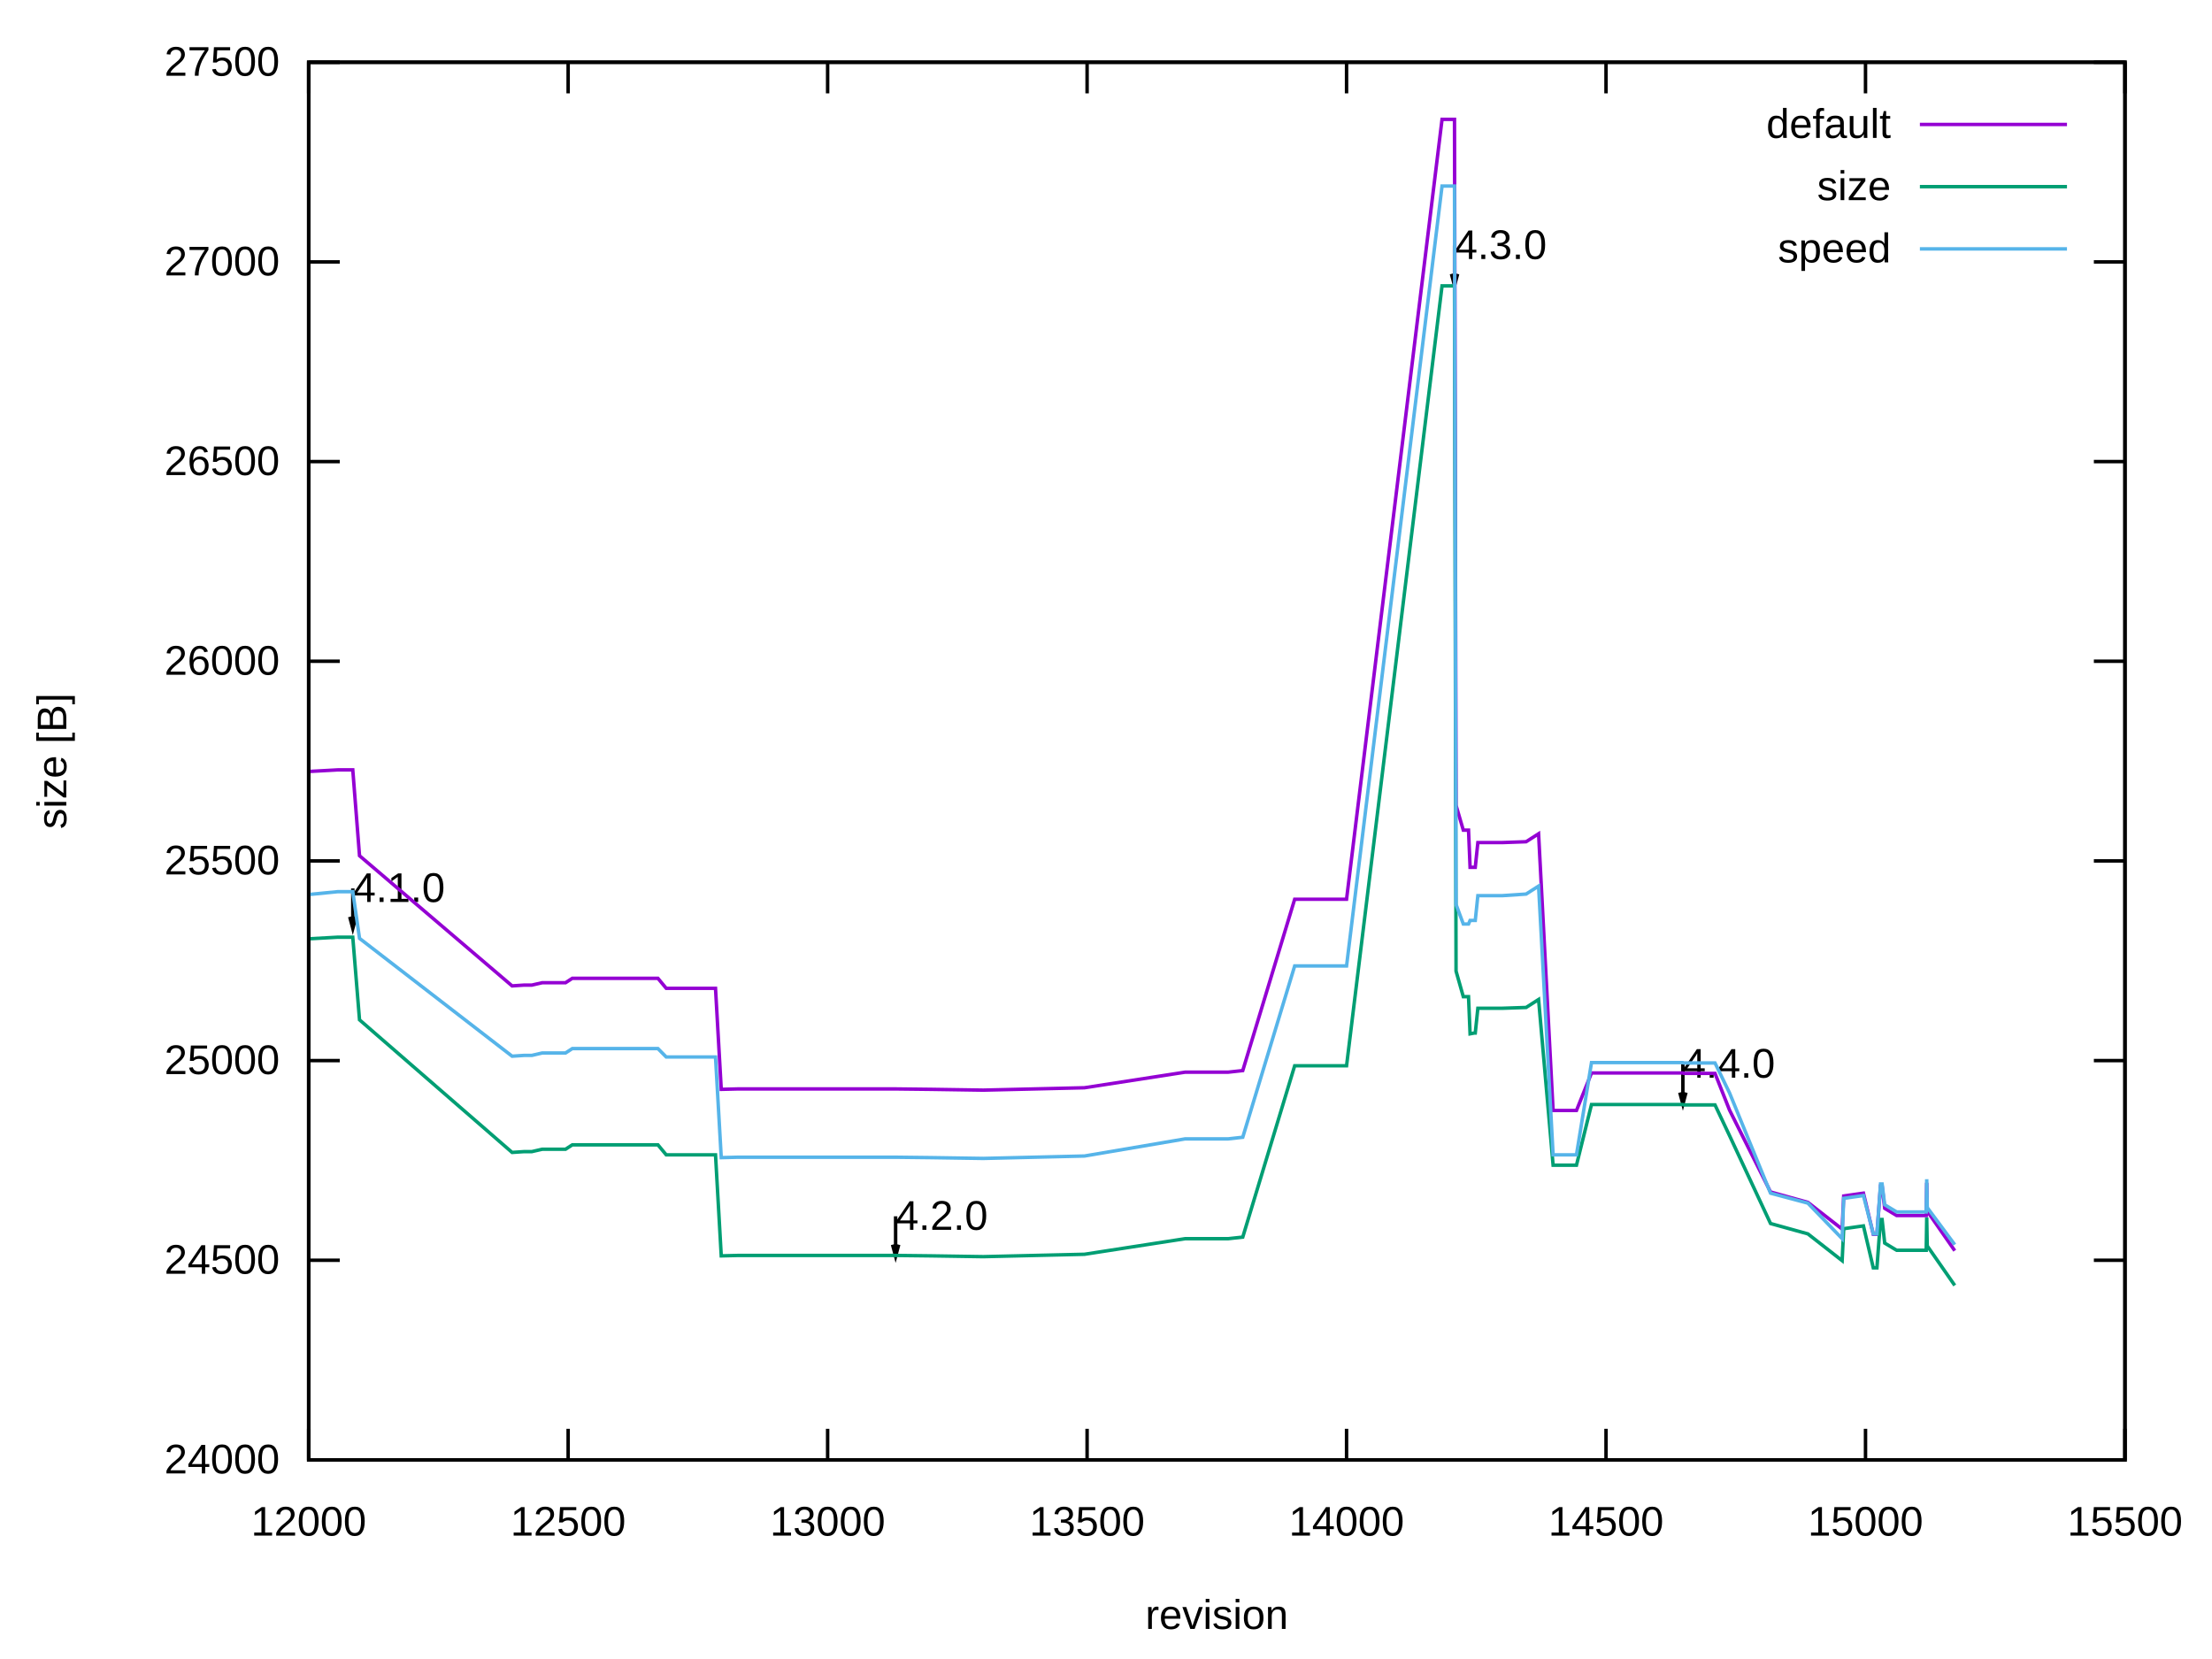
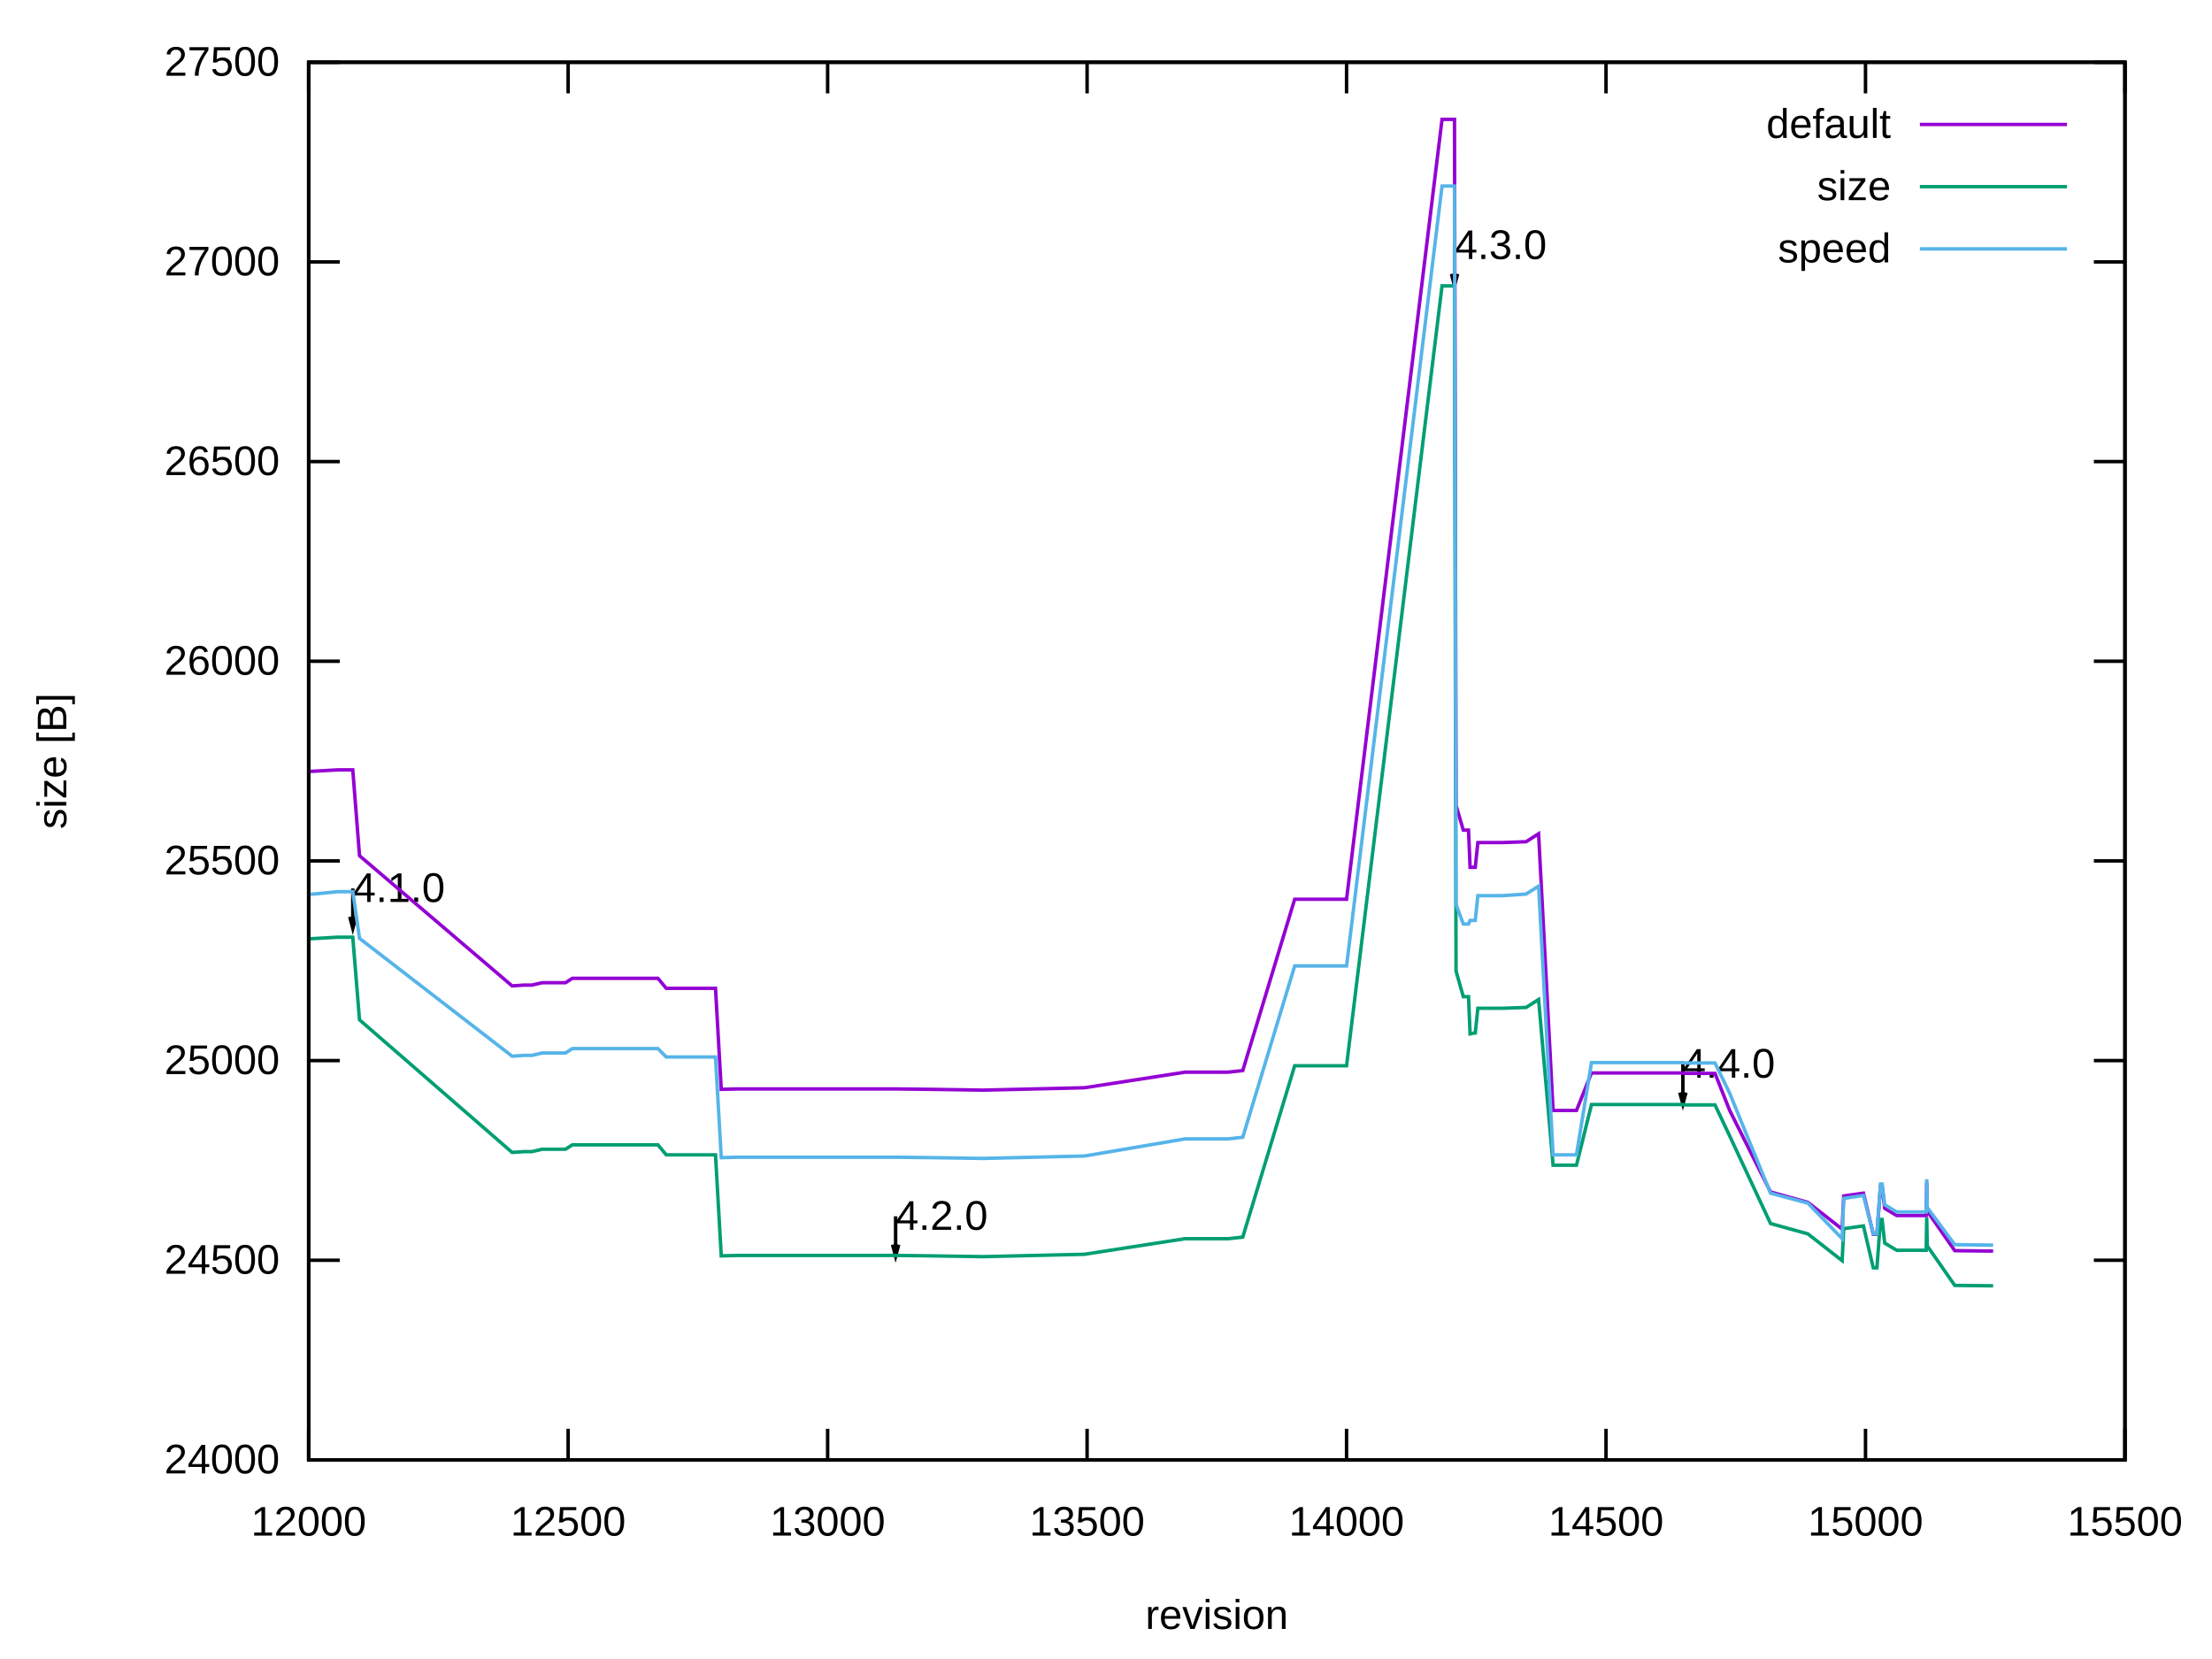
<svg xmlns="http://www.w3.org/2000/svg" xmlns:xlink="http://www.w3.org/1999/xlink" width="640" height="480" viewBox="0 0 640 480">
  <g id="gnuplot_canvas">
    <rect x="0" y="0" width="640" height="480" fill="none" />
    <defs>
      <circle id="gpDot" r="0.5" stroke-width="0.5" stroke="currentColor" />
      <path id="gpPt0" stroke-width="0.222" stroke="currentColor" d="M-1,0 h2 M0,-1 v2" />
      <path id="gpPt1" stroke-width="0.222" stroke="currentColor" d="M-1,-1 L1,1 M1,-1 L-1,1" />
      <path id="gpPt2" stroke-width="0.222" stroke="currentColor" d="M-1,0 L1,0 M0,-1 L0,1 M-1,-1 L1,1 M-1,1 L1,-1" />
      <rect id="gpPt3" stroke-width="0.222" stroke="currentColor" x="-1" y="-1" width="2" height="2" />
      <rect id="gpPt4" stroke-width="0.222" stroke="currentColor" fill="currentColor" x="-1" y="-1" width="2" height="2" />
      <circle id="gpPt5" stroke-width="0.222" stroke="currentColor" cx="0" cy="0" r="1" />
      <use xlink:href="#gpPt5" id="gpPt6" fill="currentColor" stroke="none" />
      <path id="gpPt7" stroke-width="0.222" stroke="currentColor" d="M0,-1.33 L-1.33,0.67 L1.33,0.67 z" />
      <use xlink:href="#gpPt7" id="gpPt8" fill="currentColor" stroke="none" />
      <use xlink:href="#gpPt7" id="gpPt9" stroke="currentColor" transform="rotate(180)" />
      <use xlink:href="#gpPt9" id="gpPt10" fill="currentColor" stroke="none" />
      <use xlink:href="#gpPt3" id="gpPt11" stroke="currentColor" transform="rotate(45)" />
      <use xlink:href="#gpPt11" id="gpPt12" fill="currentColor" stroke="none" />
      <path id="gpPt13" stroke-width="0.222" stroke="currentColor" d="M0,1.330 L1.265,0.411 L0.782,-1.067 L-0.782,-1.076 L-1.265,0.411 z" />
      <use xlink:href="#gpPt13" id="gpPt14" fill="currentColor" stroke="none" />
      <filter id="textbox" filterUnits="objectBoundingBox" x="0" y="0" height="1" width="1">
        <feFlood flood-color="white" flood-opacity="1" result="bgnd" />
        <feComposite in="SourceGraphic" in2="bgnd" operator="atop" />
      </filter>
      <filter id="greybox" filterUnits="objectBoundingBox" x="0" y="0" height="1" width="1">
        <feFlood flood-color="lightgrey" flood-opacity="1" result="grey" />
        <feComposite in="SourceGraphic" in2="grey" operator="atop" />
      </filter>
    </defs>
    <g fill="none" color="white" stroke="currentColor" stroke-width="1.00" stroke-linecap="butt" stroke-linejoin="miter">
</g>
    <g fill="none" color="black" stroke="currentColor" stroke-width="1.00" stroke-linecap="butt" stroke-linejoin="miter">
      <path stroke="black" d="M89.31,422.40 L98.31,422.40 M614.82,422.40 L605.82,422.40  " />
      <g transform="translate(80.92,426.30)" stroke="none" fill="black" font-family="Arial" font-size="12.00" text-anchor="end">
        <text>
          <tspan font-family="Arial"> 24000</tspan>
        </text>
      </g>
    </g>
    <g fill="none" color="black" stroke="currentColor" stroke-width="1.00" stroke-linecap="butt" stroke-linejoin="miter">
      <path stroke="black" d="M89.31,364.63 L98.31,364.63 M614.82,364.63 L605.82,364.63  " />
      <g transform="translate(80.92,368.53)" stroke="none" fill="black" font-family="Arial" font-size="12.00" text-anchor="end">
        <text>
          <tspan font-family="Arial"> 24500</tspan>
        </text>
      </g>
    </g>
    <g fill="none" color="black" stroke="currentColor" stroke-width="1.00" stroke-linecap="butt" stroke-linejoin="miter">
      <path stroke="black" d="M89.31,306.86 L98.31,306.86 M614.82,306.86 L605.82,306.86  " />
      <g transform="translate(80.92,310.76)" stroke="none" fill="black" font-family="Arial" font-size="12.00" text-anchor="end">
        <text>
          <tspan font-family="Arial"> 25000</tspan>
        </text>
      </g>
    </g>
    <g fill="none" color="black" stroke="currentColor" stroke-width="1.00" stroke-linecap="butt" stroke-linejoin="miter">
      <path stroke="black" d="M89.31,249.09 L98.31,249.09 M614.82,249.09 L605.82,249.09  " />
      <g transform="translate(80.92,252.99)" stroke="none" fill="black" font-family="Arial" font-size="12.00" text-anchor="end">
        <text>
          <tspan font-family="Arial"> 25500</tspan>
        </text>
      </g>
    </g>
    <g fill="none" color="black" stroke="currentColor" stroke-width="1.00" stroke-linecap="butt" stroke-linejoin="miter">
      <path stroke="black" d="M89.31,191.32 L98.31,191.32 M614.82,191.32 L605.82,191.32  " />
      <g transform="translate(80.92,195.22)" stroke="none" fill="black" font-family="Arial" font-size="12.00" text-anchor="end">
        <text>
          <tspan font-family="Arial"> 26000</tspan>
        </text>
      </g>
    </g>
    <g fill="none" color="black" stroke="currentColor" stroke-width="1.00" stroke-linecap="butt" stroke-linejoin="miter">
      <path stroke="black" d="M89.31,133.55 L98.31,133.55 M614.82,133.55 L605.82,133.55  " />
      <g transform="translate(80.92,137.45)" stroke="none" fill="black" font-family="Arial" font-size="12.00" text-anchor="end">
        <text>
          <tspan font-family="Arial"> 26500</tspan>
        </text>
      </g>
    </g>
    <g fill="none" color="black" stroke="currentColor" stroke-width="1.00" stroke-linecap="butt" stroke-linejoin="miter">
      <path stroke="black" d="M89.31,75.78 L98.31,75.78 M614.82,75.78 L605.82,75.78  " />
      <g transform="translate(80.92,79.68)" stroke="none" fill="black" font-family="Arial" font-size="12.00" text-anchor="end">
        <text>
          <tspan font-family="Arial"> 27000</tspan>
        </text>
      </g>
    </g>
    <g fill="none" color="black" stroke="currentColor" stroke-width="1.00" stroke-linecap="butt" stroke-linejoin="miter">
      <path stroke="black" d="M89.31,18.01 L98.31,18.01 M614.82,18.01 L605.82,18.01  " />
      <g transform="translate(80.92,21.91)" stroke="none" fill="black" font-family="Arial" font-size="12.00" text-anchor="end">
        <text>
          <tspan font-family="Arial"> 27500</tspan>
        </text>
      </g>
    </g>
    <g fill="none" color="black" stroke="currentColor" stroke-width="1.00" stroke-linecap="butt" stroke-linejoin="miter">
      <path stroke="black" d="M89.31,422.40 L89.31,413.40 M89.31,18.01 L89.31,27.01  " />
      <g transform="translate(89.31,444.30)" stroke="none" fill="black" font-family="Arial" font-size="12.00" text-anchor="middle">
        <text>
          <tspan font-family="Arial"> 12000</tspan>
        </text>
      </g>
    </g>
    <g fill="none" color="black" stroke="currentColor" stroke-width="1.00" stroke-linecap="butt" stroke-linejoin="miter">
      <path stroke="black" d="M164.38,422.40 L164.38,413.40 M164.38,18.01 L164.38,27.01  " />
      <g transform="translate(164.38,444.30)" stroke="none" fill="black" font-family="Arial" font-size="12.00" text-anchor="middle">
        <text>
          <tspan font-family="Arial"> 12500</tspan>
        </text>
      </g>
    </g>
    <g fill="none" color="black" stroke="currentColor" stroke-width="1.00" stroke-linecap="butt" stroke-linejoin="miter">
      <path stroke="black" d="M239.46,422.40 L239.46,413.40 M239.46,18.01 L239.46,27.01  " />
      <g transform="translate(239.46,444.30)" stroke="none" fill="black" font-family="Arial" font-size="12.00" text-anchor="middle">
        <text>
          <tspan font-family="Arial"> 13000</tspan>
        </text>
      </g>
    </g>
    <g fill="none" color="black" stroke="currentColor" stroke-width="1.00" stroke-linecap="butt" stroke-linejoin="miter">
      <path stroke="black" d="M314.53,422.40 L314.53,413.40 M314.53,18.01 L314.53,27.01  " />
      <g transform="translate(314.53,444.30)" stroke="none" fill="black" font-family="Arial" font-size="12.00" text-anchor="middle">
        <text>
          <tspan font-family="Arial"> 13500</tspan>
        </text>
      </g>
    </g>
    <g fill="none" color="black" stroke="currentColor" stroke-width="1.00" stroke-linecap="butt" stroke-linejoin="miter">
      <path stroke="black" d="M389.60,422.40 L389.60,413.40 M389.60,18.01 L389.60,27.01  " />
      <g transform="translate(389.60,444.30)" stroke="none" fill="black" font-family="Arial" font-size="12.00" text-anchor="middle">
        <text>
          <tspan font-family="Arial"> 14000</tspan>
        </text>
      </g>
    </g>
    <g fill="none" color="black" stroke="currentColor" stroke-width="1.00" stroke-linecap="butt" stroke-linejoin="miter">
      <path stroke="black" d="M464.67,422.40 L464.67,413.40 M464.67,18.01 L464.67,27.01  " />
      <g transform="translate(464.67,444.30)" stroke="none" fill="black" font-family="Arial" font-size="12.00" text-anchor="middle">
        <text>
          <tspan font-family="Arial"> 14500</tspan>
        </text>
      </g>
    </g>
    <g fill="none" color="black" stroke="currentColor" stroke-width="1.00" stroke-linecap="butt" stroke-linejoin="miter">
      <path stroke="black" d="M539.75,422.40 L539.75,413.40 M539.75,18.01 L539.75,27.01  " />
      <g transform="translate(539.75,444.30)" stroke="none" fill="black" font-family="Arial" font-size="12.00" text-anchor="middle">
        <text>
          <tspan font-family="Arial"> 15000</tspan>
        </text>
      </g>
    </g>
    <g fill="none" color="black" stroke="currentColor" stroke-width="1.00" stroke-linecap="butt" stroke-linejoin="miter">
      <path stroke="black" d="M614.82,422.40 L614.82,413.40 M614.82,18.01 L614.82,27.01  " />
      <g transform="translate(614.82,444.30)" stroke="none" fill="black" font-family="Arial" font-size="12.00" text-anchor="middle">
        <text>
          <tspan font-family="Arial"> 15500</tspan>
        </text>
      </g>
    </g>
    <g fill="none" color="black" stroke="currentColor" stroke-width="1.00" stroke-linecap="butt" stroke-linejoin="miter">
</g>
    <g fill="none" color="black" stroke="currentColor" stroke-width="1.00" stroke-linecap="butt" stroke-linejoin="miter">
      <path stroke="black" d="M89.31,18.01 L89.31,422.40 L614.82,422.40 L614.82,18.01 L89.31,18.01 Z  " />
      <g transform="translate(102.07,260.96)" stroke="none" fill="black" font-family="Arial" font-size="12.00" text-anchor="start">
        <text>
          <tspan font-family="Arial">4.1.0</tspan>
        </text>
      </g>
      <g transform="translate(259.12,355.82)" stroke="none" fill="black" font-family="Arial" font-size="12.00" text-anchor="start">
        <text>
          <tspan font-family="Arial">4.2.0</tspan>
        </text>
      </g>
      <g transform="translate(420.83,74.94)" stroke="none" fill="black" font-family="Arial" font-size="12.00" text-anchor="start">
        <text>
          <tspan font-family="Arial">4.3.0</tspan>
        </text>
      </g>
      <g transform="translate(486.90,311.80)" stroke="none" fill="black" font-family="Arial" font-size="12.00" text-anchor="start">
        <text>
          <tspan font-family="Arial">4.4.0</tspan>
        </text>
      </g>
    </g>
    <g fill="none" color="black" stroke="currentColor" stroke-width="1.00" stroke-linecap="butt" stroke-linejoin="miter">
      <path stroke="black" d="M101.19,265.27 L102.08,268.61 L102.97,265.27 M102.08,257.05 L102.08,268.61  " />
    </g>
    <g fill="none" color="black" stroke="currentColor" stroke-width="1.00" stroke-linecap="butt" stroke-linejoin="miter">
      <path stroke="black" d="M258.24,360.12 L259.13,363.46 L260.02,360.12 M259.13,351.91 L259.13,363.46  " />
    </g>
    <g fill="none" color="black" stroke="currentColor" stroke-width="1.00" stroke-linecap="butt" stroke-linejoin="miter">
      <path stroke="black" d="M419.95,79.25 L420.84,82.59 L421.73,79.25 M420.84,71.03 L420.84,82.59  " />
    </g>
    <g fill="none" color="black" stroke="currentColor" stroke-width="1.00" stroke-linecap="butt" stroke-linejoin="miter">
      <path stroke="black" d="M486.02,316.10 L486.91,319.44 L487.80,316.10 M486.91,307.89 L486.91,319.44  " />
    </g>
    <g fill="none" color="black" stroke="currentColor" stroke-width="1.00" stroke-linecap="butt" stroke-linejoin="miter">
</g>
    <g id="gnuplot_plot_1">
      <g fill="none" color="black" stroke="currentColor" stroke-width="1.00" stroke-linecap="butt" stroke-linejoin="miter">
        <g transform="translate(547.09,39.91)" stroke="none" fill="black" font-family="Arial" font-size="12.00" text-anchor="end">
          <text>
            <tspan font-family="Arial">default</tspan>
          </text>
        </g>
      </g>
      <g fill="none" color="black" stroke="currentColor" stroke-width="1.00" stroke-linecap="butt" stroke-linejoin="miter">
-         <path stroke="rgb(148,   0, 211)" d="M555.48,36.01 L598.04,36.01 M89.46,223.21 L97.72,222.75 L102.07,222.75 L104.02,247.59 L148.17,285.25 L151.62,285.02   L153.87,285.02 L156.88,284.33 L158.98,284.33 L162.58,284.33 L163.63,284.33 L165.58,283.06 L185.70,283.06 L190.36,283.06   L192.76,285.95 L193.21,285.95 L201.32,285.95 L207.02,285.95 L208.68,315.18 L213.48,315.06 L218.74,315.06 L220.69,315.06   L223.09,315.06 L224.44,315.06 L234.80,315.06 L259.12,315.06 L269.48,315.18 L284.50,315.41 L313.78,314.72 L342.91,310.21   L344.41,310.21 L345.91,310.21 L351.76,310.21 L355.37,310.21 L359.57,309.75 L374.59,260.18 L389.60,260.18 L417.23,34.53   L420.83,34.53 L421.28,233.03 L423.38,240.19 L424.89,240.19 L425.34,250.94 L426.54,250.94 L426.84,250.94 L427.59,243.78   L434.65,243.78 L441.55,243.54 L445.16,241.23 L449.36,321.30 L450.41,321.30 L456.12,321.30 L460.47,310.44 L466.18,310.44   L468.88,310.44 L486.90,310.44 L487.20,310.56 L496.20,310.56 L500.41,321.19 L512.27,344.87 L523.08,347.88 L532.99,355.62   L533.44,346.03 L539.15,345.22 L542.00,357.12 L543.05,357.12 L544.10,343.14 L544.55,343.14 L545.30,349.61 L548.76,351.69   L553.71,351.69 L555.36,351.69 L557.31,351.69 L557.46,342.22 L557.61,350.42 L565.57,361.86  " />
+         <path stroke="rgb(148,   0, 211)" d="M555.48,36.01 L598.04,36.01 M89.46,223.21 L97.72,222.75 L102.07,222.75 L104.02,247.59 L148.17,285.25 L151.62,285.02   L153.87,285.02 L156.88,284.33 L158.98,284.33 L162.58,284.33 L163.63,284.33 L165.58,283.06 L185.70,283.06 L190.36,283.06   L192.76,285.95 L193.21,285.95 L201.32,285.95 L207.02,285.95 L208.68,315.18 L213.48,315.06 L218.74,315.06 L220.69,315.06   L223.09,315.06 L224.44,315.06 L234.80,315.06 L259.12,315.06 L269.48,315.18 L284.50,315.41 L313.78,314.72 L342.91,310.21   L344.41,310.21 L345.91,310.21 L351.76,310.21 L355.37,310.21 L359.57,309.75 L374.59,260.18 L389.60,260.18 L417.23,34.53   L420.83,34.53 L421.28,233.03 L423.38,240.19 L424.89,240.19 L425.34,250.94 L426.54,250.94 L426.84,250.94 L427.59,243.78   L434.65,243.78 L441.55,243.54 L445.16,241.23 L449.36,321.30 L450.41,321.30 L456.12,321.30 L460.47,310.44 L466.18,310.44   L468.88,310.44 L486.90,310.44 L487.20,310.56 L496.20,310.56 L500.41,321.19 L512.27,344.87 L523.08,347.88 L532.99,355.62   L533.44,346.03 L539.15,345.22 L542.00,357.12 L543.05,357.12 L544.10,343.14 L544.55,343.14 L545.30,349.61 L548.76,351.69   L553.71,351.69 L555.36,351.69 L557.31,351.69 L557.46,342.22 L557.61,350.42 L565.57,361.86 L575.78,361.97 L576.68,361.97    " />
      </g>
    </g>
    <g id="gnuplot_plot_2">
      <g fill="none" color="black" stroke="currentColor" stroke-width="1.00" stroke-linecap="butt" stroke-linejoin="miter">
        <g transform="translate(547.09,57.91)" stroke="none" fill="black" font-family="Arial" font-size="12.00" text-anchor="end">
          <text>
            <tspan font-family="Arial">size</tspan>
          </text>
        </g>
      </g>
      <g fill="none" color="black" stroke="currentColor" stroke-width="1.00" stroke-linecap="butt" stroke-linejoin="miter">
-         <path stroke="rgb(  0, 158, 115)" d="M555.48,54.01 L598.04,54.01 M89.46,271.62 L97.72,271.16 L102.07,271.16 L104.02,295.07 L148.17,333.43 L151.62,333.20   L153.87,333.20 L156.88,332.51 L158.98,332.51 L162.58,332.51 L163.63,332.51 L165.58,331.24 L185.70,331.24 L190.36,331.24   L192.76,334.13 L193.21,334.13 L201.32,334.13 L207.02,334.13 L208.68,363.36 L213.48,363.24 L218.74,363.24 L220.69,363.24   L223.09,363.24 L224.44,363.24 L234.80,363.24 L259.12,363.24 L269.48,363.36 L284.50,363.59 L313.78,362.90 L342.91,358.39   L344.41,358.39 L345.91,358.39 L351.76,358.39 L355.37,358.39 L359.57,357.93 L374.59,308.36 L389.60,308.36 L417.23,82.71   L420.83,82.71 L421.28,280.98 L423.38,288.37 L424.89,288.37 L425.34,299.12 L426.54,298.89 L426.84,298.89 L427.59,291.72   L434.65,291.72 L441.55,291.49 L445.16,289.18 L449.36,337.13 L450.41,337.13 L456.12,337.13 L460.47,319.57 L466.18,319.57   L468.88,319.57 L486.90,319.57 L487.20,319.68 L496.20,319.68 L500.41,328.58 L512.27,354.00 L523.08,357.00 L532.99,364.75   L533.44,355.50 L539.15,354.69 L542.00,366.83 L543.05,366.83 L544.10,352.84 L544.55,352.84 L545.30,359.66 L548.76,361.74   L553.71,361.74 L555.36,361.74 L557.31,361.74 L557.46,352.27 L557.61,360.47 L565.57,371.91  " />
+         <path stroke="rgb(  0, 158, 115)" d="M555.48,54.01 L598.04,54.01 M89.46,271.62 L97.72,271.16 L102.07,271.16 L104.02,295.07 L148.17,333.43 L151.62,333.20   L153.87,333.20 L156.88,332.51 L158.98,332.51 L162.58,332.51 L163.63,332.51 L165.58,331.24 L185.70,331.24 L190.36,331.24   L192.76,334.13 L193.21,334.13 L201.32,334.13 L207.02,334.13 L208.68,363.36 L213.48,363.24 L218.74,363.24 L220.69,363.24   L223.09,363.24 L224.44,363.24 L234.80,363.24 L259.12,363.24 L269.48,363.36 L284.50,363.59 L313.78,362.90 L342.91,358.39   L344.41,358.39 L345.91,358.39 L351.76,358.39 L355.37,358.39 L359.57,357.93 L374.59,308.36 L389.60,308.36 L417.23,82.71   L420.83,82.71 L421.28,280.98 L423.38,288.37 L424.89,288.37 L425.34,299.12 L426.54,298.89 L426.84,298.89 L427.59,291.72   L434.65,291.72 L441.55,291.49 L445.16,289.18 L449.36,337.13 L450.41,337.13 L456.12,337.13 L460.47,319.57 L466.18,319.57   L468.88,319.57 L486.90,319.57 L487.20,319.68 L496.20,319.68 L500.41,328.58 L512.27,354.00 L523.08,357.00 L532.99,364.75   L533.44,355.50 L539.15,354.69 L542.00,366.83 L543.05,366.83 L544.10,352.84 L544.55,352.84 L545.30,359.66 L548.76,361.74   L553.71,361.74 L555.36,361.74 L557.31,361.74 L557.46,352.27 L557.61,360.47 L565.57,371.91 L575.78,372.02 L576.68,372.02    " />
      </g>
    </g>
    <g id="gnuplot_plot_3">
      <g fill="none" color="black" stroke="currentColor" stroke-width="1.00" stroke-linecap="butt" stroke-linejoin="miter">
        <g transform="translate(547.09,75.91)" stroke="none" fill="black" font-family="Arial" font-size="12.00" text-anchor="end">
          <text>
            <tspan font-family="Arial">speed</tspan>
          </text>
        </g>
      </g>
      <g fill="none" color="black" stroke="currentColor" stroke-width="1.00" stroke-linecap="butt" stroke-linejoin="miter">
-         <path stroke="rgb( 86, 180, 233)" d="M555.48,72.01 L598.04,72.01 M89.46,258.80 L97.72,257.99 L102.07,257.99 L104.02,271.50 L148.17,305.59 L151.62,305.36   L153.87,305.36 L156.88,304.66 L158.98,304.66 L162.58,304.66 L163.63,304.66 L165.58,303.39 L185.70,303.39 L190.36,303.39   L192.76,305.82 L193.21,305.82 L201.32,305.82 L207.02,305.82 L208.68,334.94 L213.48,334.82 L218.74,334.82 L220.69,334.82   L223.09,334.82 L224.44,334.82 L234.80,334.82 L259.12,334.82 L269.48,334.94 L284.50,335.17 L313.78,334.47 L342.91,329.51   L344.41,329.51 L345.91,329.51 L351.76,329.51 L355.37,329.51 L359.57,329.04 L374.59,279.48 L389.60,279.48 L417.23,53.83   L420.83,53.83 L421.28,261.68 L423.38,267.35 L424.89,267.35 L425.34,266.31 L426.54,266.31 L426.84,266.31 L427.59,259.14   L434.65,259.14 L441.55,258.68 L445.16,256.37 L449.36,334.13 L450.41,334.13 L456.12,334.13 L460.47,307.44 L466.18,307.44   L468.88,307.44 L486.90,307.44 L487.20,307.55 L496.20,307.55 L500.41,316.22 L512.27,345.22 L523.08,348.11 L532.99,358.39   L533.44,346.72 L539.15,345.91 L542.00,357.00 L543.05,357.00 L544.10,342.56 L544.55,342.56 L545.30,348.57 L548.76,350.65   L553.71,350.65 L555.36,350.65 L557.31,350.65 L557.46,341.18 L557.61,349.38 L565.57,360.12  " />
+         <path stroke="rgb( 86, 180, 233)" d="M555.48,72.01 L598.04,72.01 M89.46,258.80 L97.72,257.99 L102.07,257.99 L104.02,271.50 L148.17,305.59 L151.62,305.36   L153.87,305.36 L156.88,304.66 L158.98,304.66 L162.58,304.66 L163.63,304.66 L165.58,303.39 L185.70,303.39 L190.36,303.39   L192.76,305.82 L193.21,305.82 L201.32,305.82 L207.02,305.82 L208.68,334.94 L213.48,334.82 L218.74,334.82 L220.69,334.82   L223.09,334.82 L224.44,334.82 L234.80,334.82 L259.12,334.82 L269.48,334.94 L284.50,335.17 L313.78,334.47 L342.91,329.51   L344.41,329.51 L345.91,329.51 L351.76,329.51 L355.37,329.51 L359.57,329.04 L374.59,279.48 L389.60,279.48 L417.23,53.83   L420.83,53.83 L421.28,261.68 L423.38,267.35 L424.89,267.35 L425.34,266.31 L426.54,266.31 L426.84,266.31 L427.59,259.14   L434.65,259.14 L441.55,258.68 L445.16,256.37 L449.36,334.13 L450.41,334.13 L456.12,334.13 L460.47,307.44 L466.18,307.44   L468.88,307.44 L486.90,307.44 L487.20,307.55 L496.20,307.55 L500.41,316.22 L512.27,345.22 L523.08,348.11 L532.99,358.39   L533.44,346.72 L539.15,345.91 L542.00,357.00 L543.05,357.00 L544.10,342.56 L544.55,342.56 L545.30,348.57 L548.76,350.65   L553.71,350.65 L555.36,350.65 L557.31,350.65 L557.46,341.18 L557.61,349.38 L565.57,360.12 L575.78,360.24 L576.68,360.24    " />
      </g>
    </g>
    <g fill="none" color="white" stroke="rgb( 86, 180, 233)" stroke-width="2.00" stroke-linecap="butt" stroke-linejoin="miter">
</g>
    <g fill="none" color="black" stroke="currentColor" stroke-width="2.00" stroke-linecap="butt" stroke-linejoin="miter">
</g>
    <g fill="none" color="black" stroke="black" stroke-width="1.00" stroke-linecap="butt" stroke-linejoin="miter">
</g>
    <g fill="none" color="black" stroke="currentColor" stroke-width="1.00" stroke-linecap="butt" stroke-linejoin="miter">
      <path stroke="black" d="M89.31,18.01 L89.31,422.40 L614.82,422.40 L614.82,18.01 L89.31,18.01 Z  " />
      <g transform="translate(19.18,220.21) rotate(270.00)" stroke="none" fill="black" font-family="Arial" font-size="12.00" text-anchor="middle">
        <text>
          <tspan font-family="Arial">size [B]</tspan>
        </text>
      </g>
    </g>
    <g fill="none" color="black" stroke="currentColor" stroke-width="1.00" stroke-linecap="butt" stroke-linejoin="miter">
      <g transform="translate(352.06,471.30)" stroke="none" fill="black" font-family="Arial" font-size="12.00" text-anchor="middle">
        <text>
          <tspan font-family="Arial">revision</tspan>
        </text>
      </g>
    </g>
    <g fill="none" color="black" stroke="currentColor" stroke-width="1.00" stroke-linecap="butt" stroke-linejoin="miter">
</g>
    <g fill="none" color="black" stroke="currentColor" stroke-width="1.00" stroke-linecap="butt" stroke-linejoin="miter">
</g>
  </g>
</svg>
